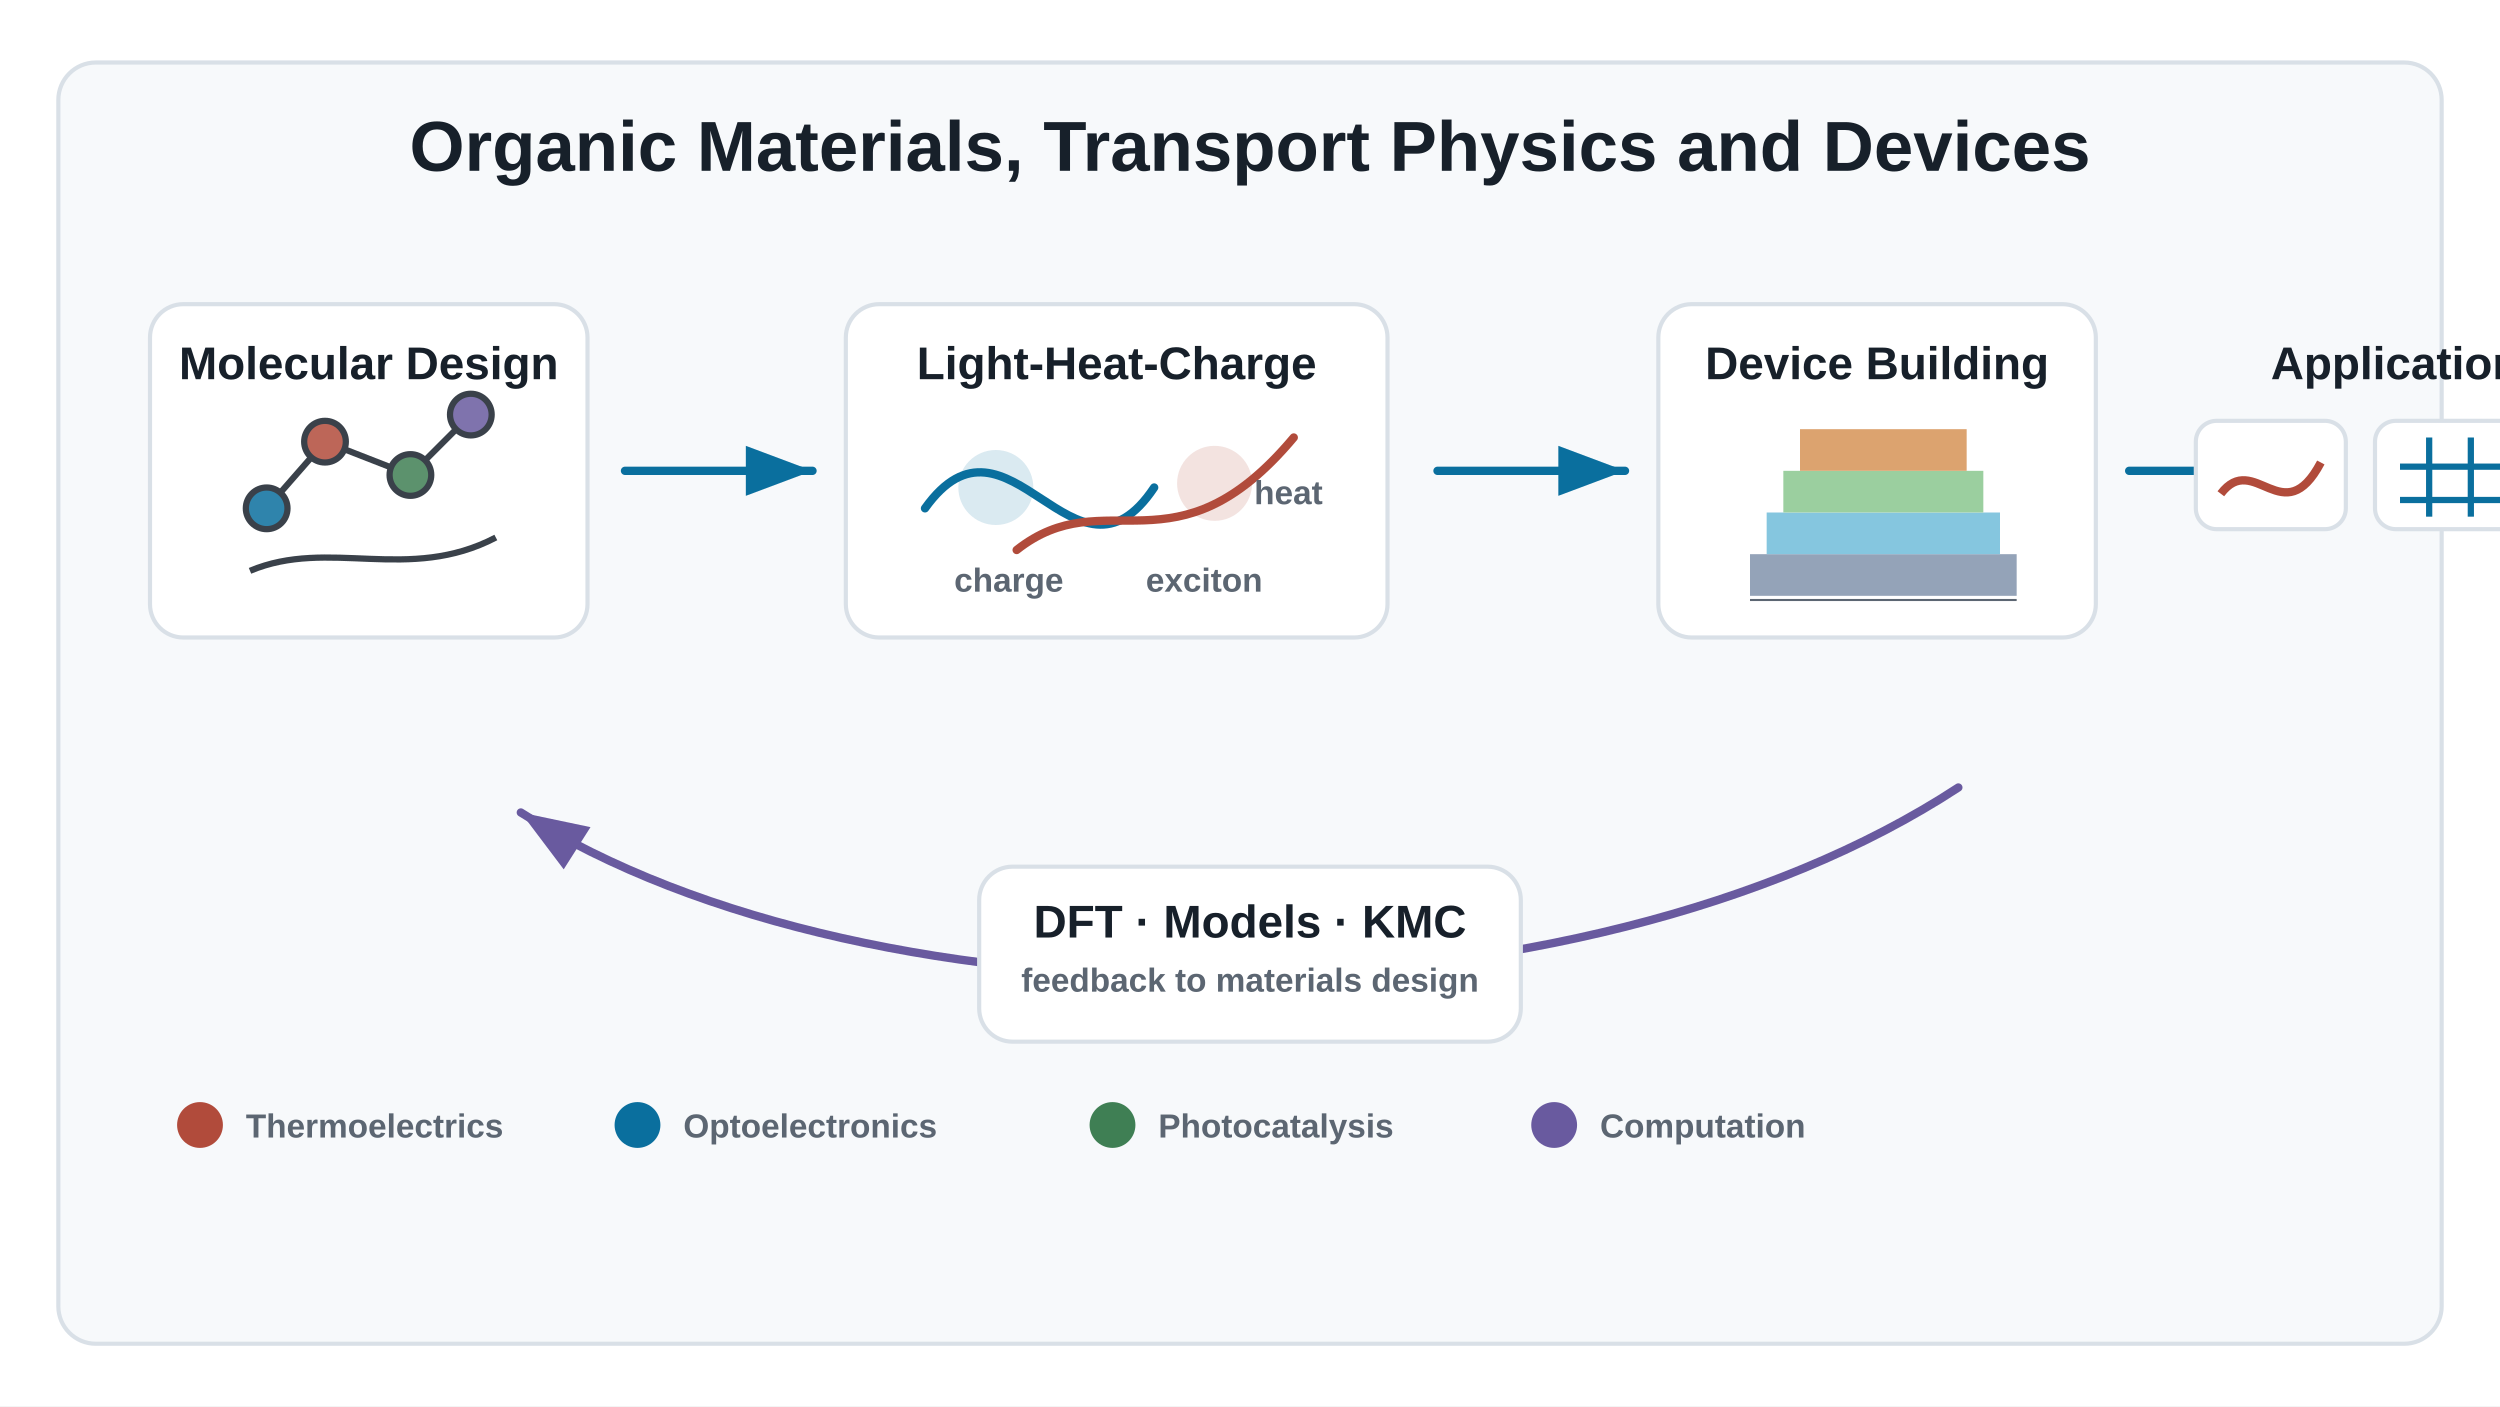
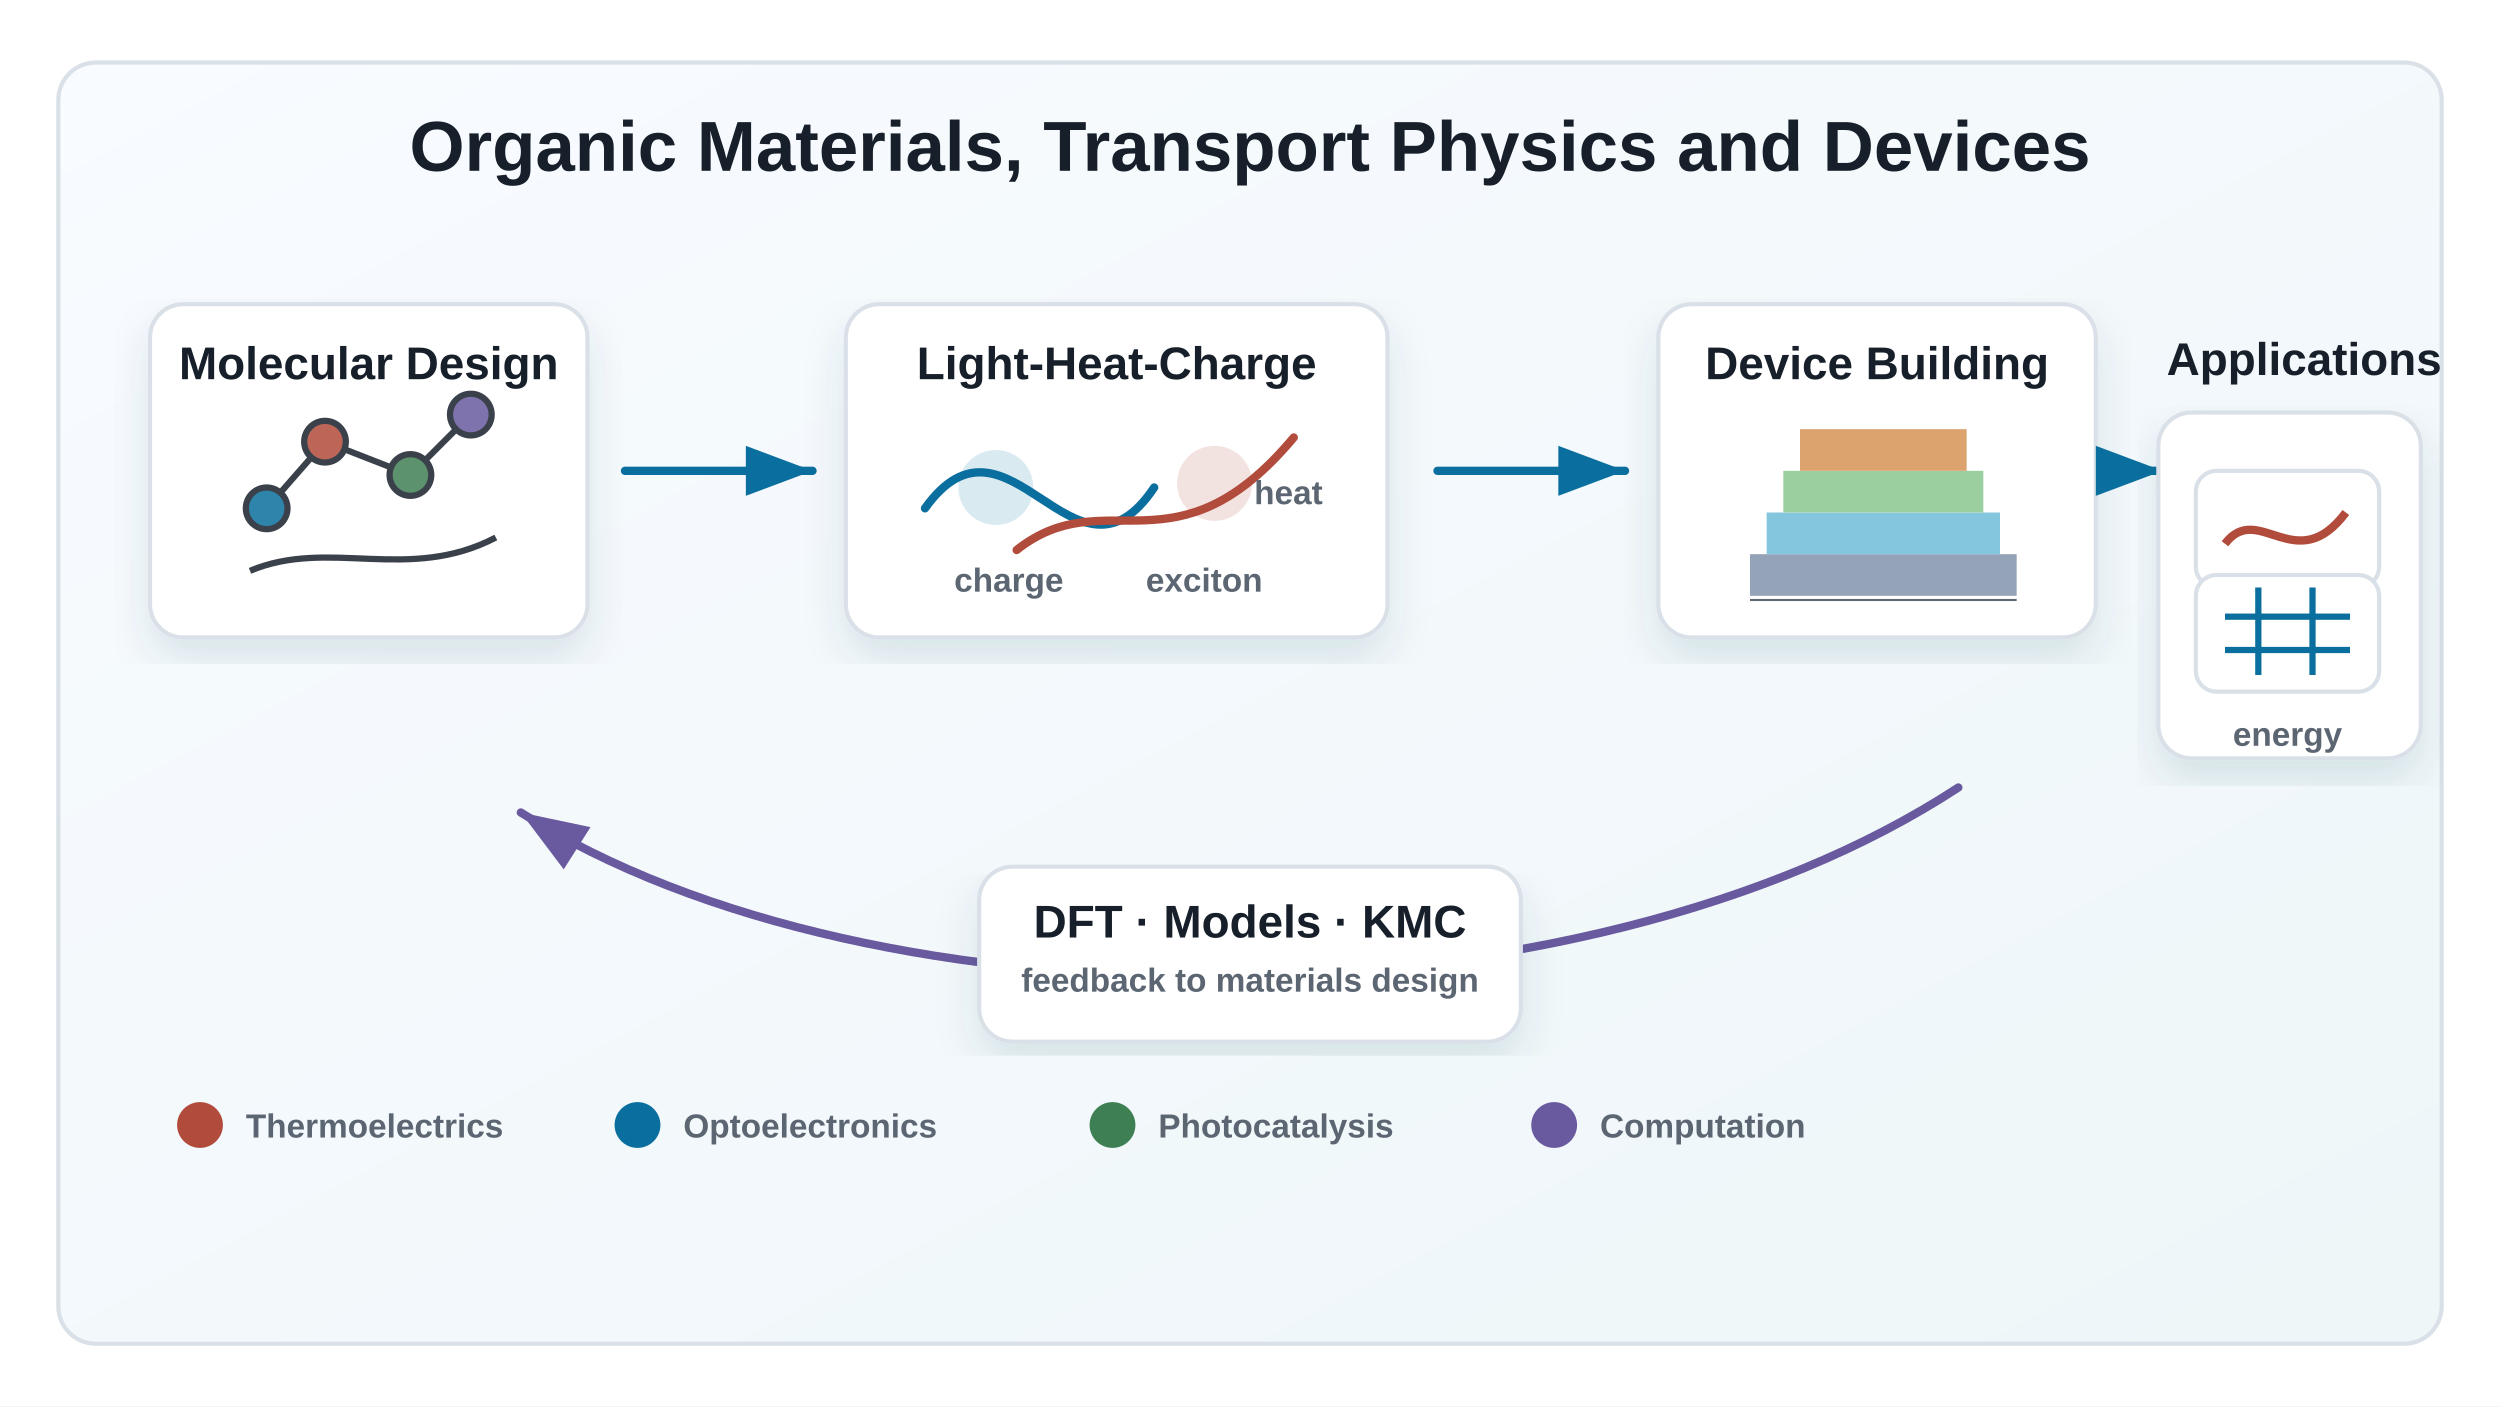
<svg xmlns="http://www.w3.org/2000/svg" viewBox="0 0 1200 675" role="img" aria-labelledby="title desc">
  <defs>
    <marker id="arrow-blue" markerWidth="10" markerHeight="10" refX="8" refY="3" orient="auto" markerUnits="strokeWidth">
      <path d="M0,0 L8,3 L0,6 Z" fill="#0a6f9e" />
    </marker>
    <marker id="arrow-purple" markerWidth="10" markerHeight="10" refX="8" refY="3" orient="auto" markerUnits="strokeWidth">
      <path d="M0,0 L8,3 L0,6 Z" fill="#695a9f" />
    </marker>
-     <style>.bg{fill:#fff}.panel{fill:#f7f9fb;stroke:#d9e0e7;stroke-width:2}.title{font:700 34px system-ui,Arial;fill:#17202a}.label{font:700 22px system-ui,Arial;fill:#17202a}.small{font:600 16px system-ui,Arial;fill:#5c6672}.blue{stroke:#0a6f9e}.purple{stroke:#695a9f}.red{stroke:#b14b3b}.line{fill:none;stroke-width:4;stroke-linecap:round;stroke-linejoin:round}.node{fill:#fff;stroke:#d9e0e7;stroke-width:2}.chip{fill:#fff;stroke:#d9e0e7;stroke-width:2}</style>
+     <linearGradient id="panel-fill" x1="0" x2="1" y1="0" y2="1">
+       <stop offset="0" stop-color="#f8fbff" />
+       <stop offset="1" stop-color="#eef6f8" />
+     </linearGradient>
+     <filter id="soft-shadow" x="-8%" y="-8%" width="116%" height="116%">
+       <feDropShadow dx="0" dy="10" stdDeviation="10" flood-color="#20445f" flood-opacity=".12" />
+     </filter>
+     <style>.bg{fill:#fff}.panel{fill:url(#panel-fill);stroke:#d9e0e7;stroke-width:2}.title{font:700 34px system-ui,Arial;fill:#17202a}.label{font:700 22px system-ui,Arial;fill:#17202a}.small{font:600 16px system-ui,Arial;fill:#5c6672}.blue{stroke:#0a6f9e}.purple{stroke:#695a9f}.red{stroke:#b14b3b}.green{stroke:#3f7f54}.line{fill:none;stroke-width:4;stroke-linecap:round;stroke-linejoin:round}.node{fill:#fff;stroke:#d9e0e7;stroke-width:2;filter:url(#soft-shadow)}.chip{fill:#fff;stroke:#d9e0e7;stroke-width:2}</style>
  </defs>
  <rect class="bg" width="1200" height="675" />
  <rect class="panel" x="28" y="30" width="1144" height="615" rx="18" />
  <text class="title" x="600" y="82" text-anchor="middle">Organic Materials, Transport Physics and Devices</text>
  <g transform="translate(72 146)">
    <rect class="node" x="0" y="0" width="210" height="160" rx="16" />
    <text class="label" x="105" y="36" text-anchor="middle">Molecular Design</text>
    <g stroke="#17202a" stroke-width="3" fill="none" opacity=".85">
      <path d="M56 98 L84 66 L125 82 L154 53" />
      <circle cx="56" cy="98" r="10" fill="#0a6f9e" />
      <circle cx="84" cy="66" r="10" fill="#b14b3b" />
      <circle cx="125" cy="82" r="10" fill="#3f7f54" />
      <circle cx="154" cy="53" r="10" fill="#695a9f" />
      <path d="M48 128 C86 112,124 134,166 112" />
    </g>
  </g>
  <path class="line blue" d="M300 226 H390" marker-end="url(#arrow-blue)" />
  <g transform="translate(406 146)">
    <rect class="node" x="0" y="0" width="260" height="160" rx="16" />
    <text class="label" x="130" y="36" text-anchor="middle">Light-Heat-Charge</text>
    <path class="line blue" d="M38 98 C78 42,110 145,148 88" />
    <path class="line red" d="M82 118 C125 84,158 132,215 64" />
    <text class="small" x="52" y="138">charge</text>
    <text class="small" x="144" y="138">exciton</text>
    <text class="small" x="196" y="96">heat</text>
    <circle cx="72" cy="88" r="18" fill="#0a6f9e" opacity=".15" />
    <circle cx="177" cy="86" r="18" fill="#b14b3b" opacity=".16" />
  </g>
  <path class="line blue" d="M690 226 H780" marker-end="url(#arrow-blue)" />
  <g transform="translate(796 146)">
    <rect class="node" x="0" y="0" width="210" height="160" rx="16" />
    <text class="label" x="105" y="36" text-anchor="middle">Device Building</text>
    <g transform="translate(44 66)">
      <rect x="0" y="54" width="128" height="20" fill="#94a3b8" />
      <rect x="8" y="34" width="112" height="20" fill="#85c6df" />
      <rect x="16" y="14" width="96" height="20" fill="#9bcf9f" />
      <rect x="24" y="-6" width="80" height="20" fill="#dca36f" />
      <path d="M0 76 H128" stroke="#5c6672" />
    </g>
  </g>
-   <path class="line blue" d="M1022 226 H1090" marker-end="url(#arrow-blue)" />
-   <g transform="translate(1054 140)">
-     <text class="label" x="36" y="42">Applications</text>
-     <rect class="chip" x="0" y="62" width="72" height="52" rx="10" />
-     <path d="M12 97 C28 76,42 116,60 82" stroke="#b14b3b" stroke-width="4" fill="none" />
-     <rect class="chip" x="86" y="62" width="72" height="52" rx="10" />
-     <path d="M98 100 H146 M98 84 H146 M112 70 V108 M132 70 V108" stroke="#0a6f9e" stroke-width="3" />
+   <path class="line blue" d="M1022 226 H1038" marker-end="url(#arrow-blue)" />
+   <g transform="translate(1050 142)">
+     <text class="label" x="56" y="38" text-anchor="middle">Applications</text>
+     <rect class="node" x="-14" y="56" width="126" height="166" rx="16" />
+     <g transform="translate(4 84)">
+       <rect class="chip" x="0" y="0" width="88" height="56" rx="10" />
+       <path d="M14 35 C30 14,48 52,72 20" stroke="#b14b3b" stroke-width="4" fill="none" />
+       <text class="small" x="44" y="82" text-anchor="middle">sensing</text>
+     </g>
+     <g transform="translate(4 178)">
+       <rect class="chip" x="0" y="-44" width="88" height="56" rx="10" />
+       <path d="M14 -8 H74 M14 -24 H74 M30 -38 V4 M56 -38 V4" stroke="#0a6f9e" stroke-width="3" />
+       <text class="small" x="44" y="38" text-anchor="middle">energy</text>
+     </g>
  </g>
  <path class="line purple" d="M940 378 C760 496,420 498,250 390" marker-end="url(#arrow-purple)" />
  <g transform="translate(470 416)">
    <rect class="node" x="0" y="0" width="260" height="84" rx="16" />
    <text class="label" x="130" y="34" text-anchor="middle">DFT · Models · KMC</text>
    <text class="small" x="130" y="60" text-anchor="middle">feedback to materials design</text>
  </g>
  <g transform="translate(96 540)">
    <circle cx="0" cy="0" r="11" fill="#b14b3b" />
    <text class="small" x="22" y="6">Thermoelectrics</text>
    <circle cx="210" cy="0" r="11" fill="#0a6f9e" />
    <text class="small" x="232" y="6">Optoelectronics</text>
    <circle cx="438" cy="0" r="11" fill="#3f7f54" />
    <text class="small" x="460" y="6">Photocatalysis</text>
    <circle cx="650" cy="0" r="11" fill="#695a9f" />
    <text class="small" x="672" y="6">Computation</text>
  </g>
</svg>
